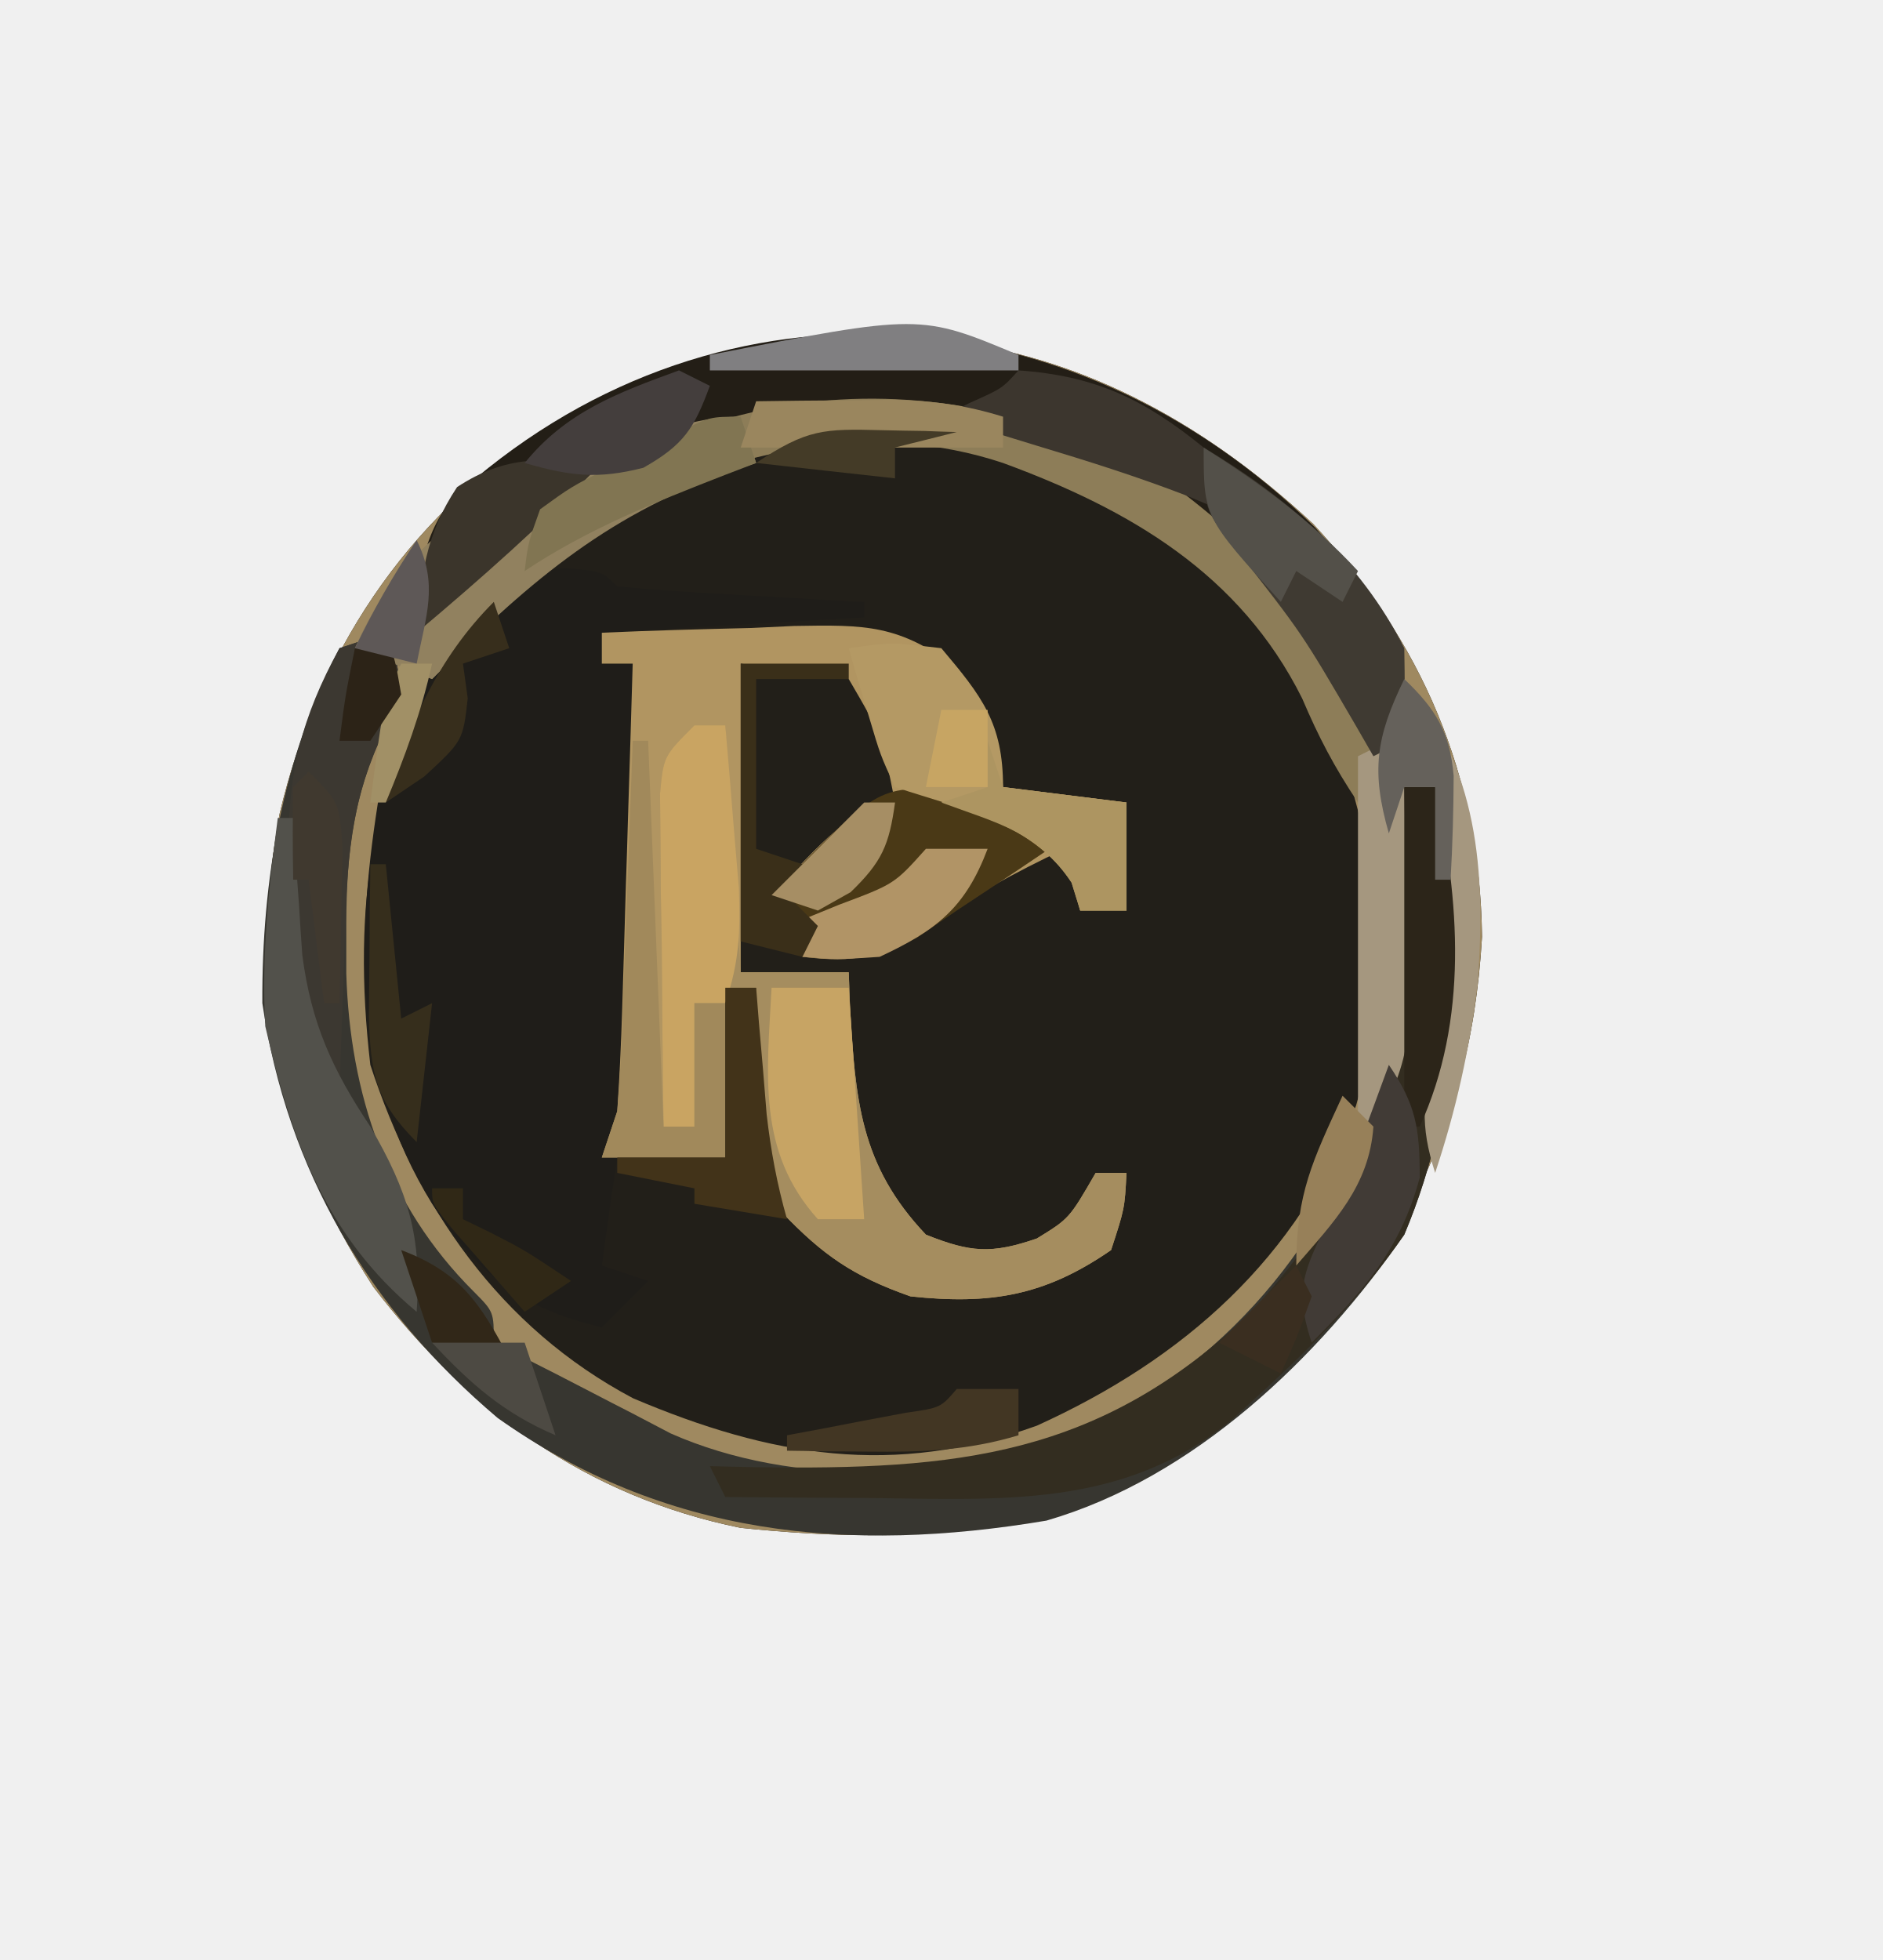
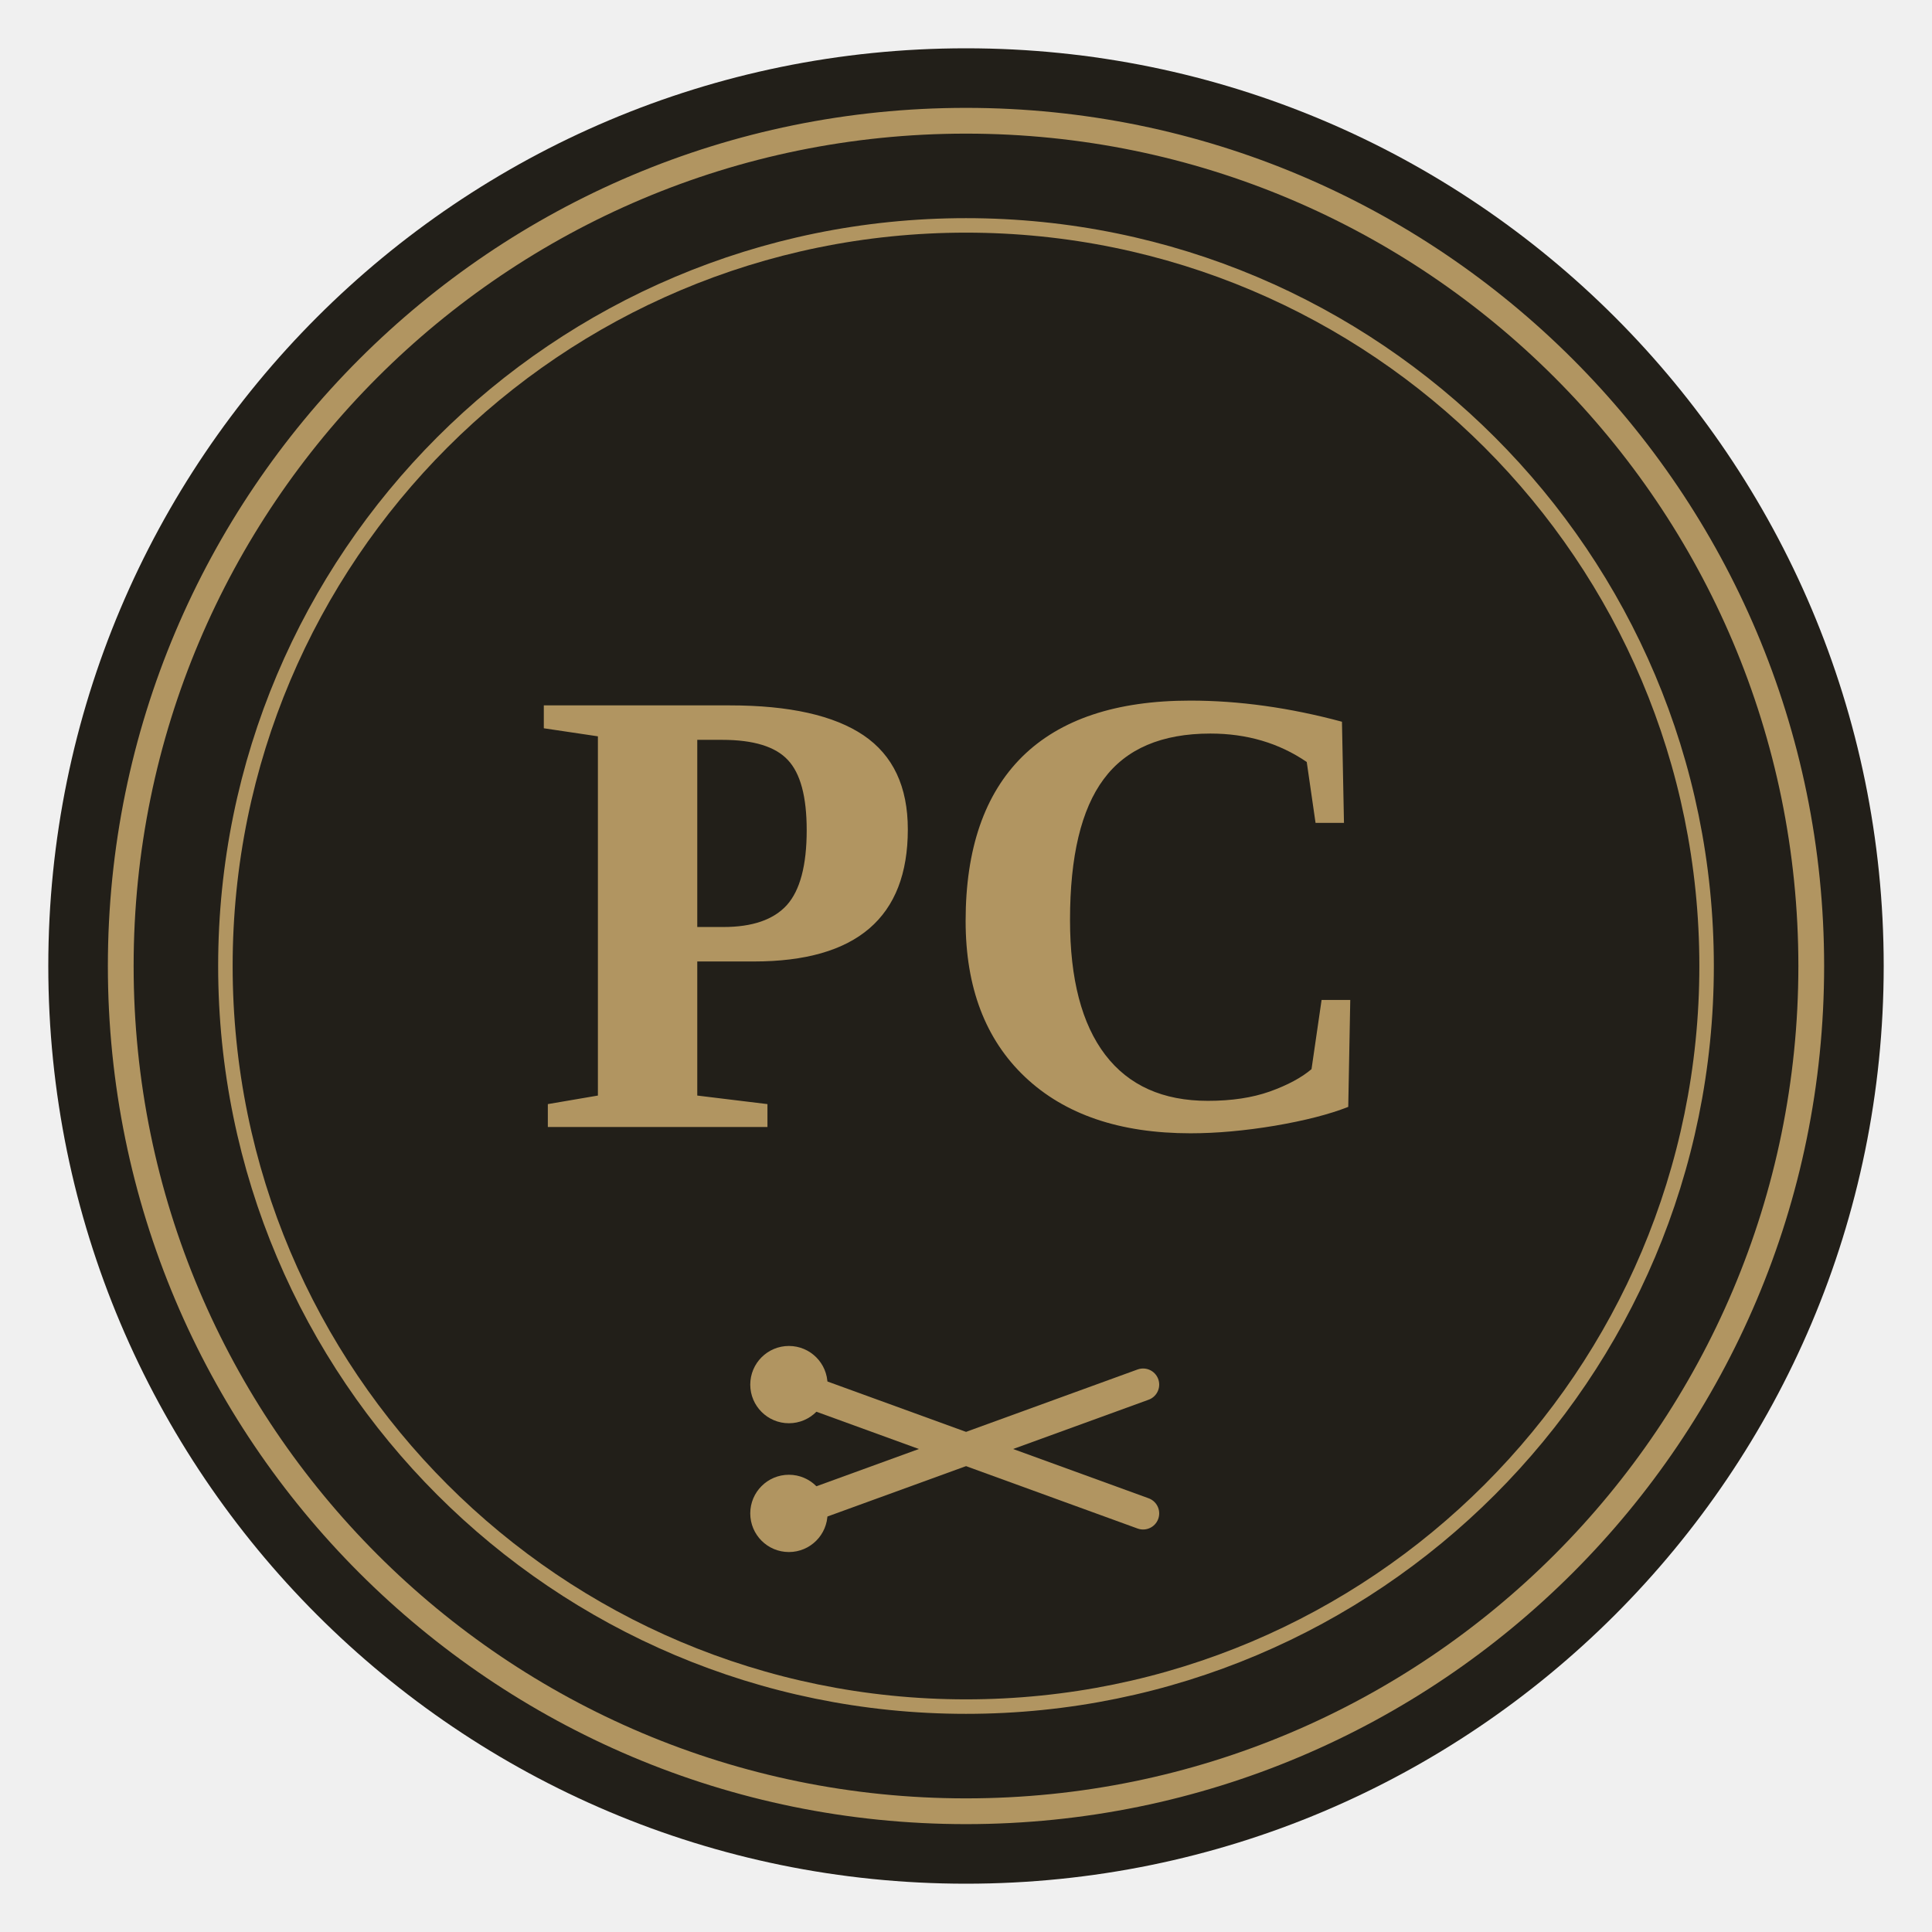
- <svg xmlns="http://www.w3.org/2000/svg" version="1.1" width="122" height="127">
-   <path d="M0 0 C7.06 7.63 10.8 16.29 10.94 26.75 C10.15 40.28 4.77 48.93 -5.14 57.9 C-14.57 65.56 -25.35 66.26 -37.1 65.05 C-47.08 63.02 -54.78 57.44 -60.91 49.43 C-67.28 39.54 -69.07 30.2 -66.98 18.79 C-64.54 8.47 -58.9 -0.2 -49.93 -6 C-32.07 -15.6 -15.18 -14.11 0 0 Z " fill="#221F19" transform="translate(85.09766,33.94922)" />
-   <path d="M0 0 C7.06 7.63 10.8 16.29 10.94 26.75 C10.15 40.28 4.77 48.93 -5.14 57.9 C-14.57 65.56 -25.35 66.26 -37.1 65.05 C-47.08 63.02 -54.78 57.44 -60.91 49.43 C-67.28 39.54 -69.07 30.2 -66.98 18.79 C-64.54 8.47 -58.9 -0.2 -49.93 -6 C-32.07 -15.6 -15.18 -14.11 0 0 Z M-55.1 7.05 C-61.13 15.5 -62.29 24.83 -61.1 35.05 C-58.08 44.26 -52.72 52.07 -44.08 56.65 C-35.13 60.45 -27.18 61.77 -17.91 58.43 C-8.41 54.12 -0.98 47.58 2.78 37.68 C5.5 28.12 3.9 19.06 -0.1 10.05 C-4.43 3.41 -9.92 -0.74 -17.1 -3.95 C-18.07 -4.38 -19.04 -4.82 -20.04 -5.26 C-33.86 -8.36 -45.91 -3.45 -55.1 7.05 Z " fill="#9F8960" transform="translate(85.09766,33.94922)" />
-   <path d="M0 0 C2.44 0.19 2.44 0.19 3.44 1.19 C6.13 1.42 8.8 1.61 11.5 1.75 C12.64 1.81 12.64 1.81 13.8 1.88 C15.68 1.99 17.56 2.09 19.44 2.19 C19.44 2.52 19.44 2.85 19.44 3.19 C11.02 3.68 11.02 3.68 2.44 4.19 C2.44 4.85 2.44 5.51 2.44 6.19 C3.1 6.19 3.76 6.19 4.44 6.19 C4.46 10.26 4.48 14.34 4.49 18.41 C4.5 19.8 4.5 21.18 4.51 22.57 C4.53 24.56 4.53 26.56 4.54 28.55 C4.54 30.35 4.54 30.35 4.55 32.18 C4.44 35.19 4.44 35.19 3.44 38.19 C3.08 40.52 2.75 42.85 2.44 45.19 C3.43 45.52 4.42 45.85 5.44 46.19 C4.45 47.18 3.46 48.17 2.44 49.19 C-2.89 47.95 -5.66 45.7 -8.56 41.19 C-13.74 32.82 -13.51 23.87 -11.94 14.38 C-10.59 9.08 -5.87 0.43 0 0 Z " fill="#1F1D19" transform="translate(36.5625,36.8125)" />
-   <path d="M0 0 C3.23 -0.15 6.46 -0.23 9.69 -0.31 C10.6 -0.35 11.51 -0.4 12.45 -0.44 C17.12 -0.52 19.27 -0.55 23.09 2.34 C25.02 5.03 25.72 6.73 26 10 C28.64 10.33 31.28 10.66 34 11 C34 13.31 34 15.62 34 18 C33.01 18 32.02 18 31 18 C30.67 16.68 30.34 15.36 30 14 C26.76 15.54 23.86 17.1 20.94 19.19 C17.88 21.07 16.5 21.41 13 21 C12.34 19.68 11.68 18.36 11 17 C15.62 12.12 15.62 12.12 19 11 C18.14 6.67 18.14 6.67 16 3 C13.69 2.67 11.38 2.34 9 2 C9 8.6 9 15.2 9 22 C11.31 22 13.62 22 16 22 C16.03 22.72 16.05 23.45 16.08 24.2 C16.43 30.27 16.73 34.5 21 39 C23.89 40.16 25.25 40.26 28.19 39.25 C30.29 37.96 30.29 37.96 32 35 C32.66 35 33.32 35 34 35 C33.88 37.31 33.88 37.31 33 40 C28.69 42.98 25.16 43.55 20 43 C16.3 41.7 14.32 40.34 11.62 37.5 C9.36 32.63 9.66 28.28 10 23 C9.34 23 8.68 23 8 23 C8 26.63 8 30.26 8 34 C5.36 34 2.72 34 0 34 C0.33 33.01 0.66 32.02 1 31 C1.15 28.79 1.25 26.58 1.32 24.36 C1.38 22.42 1.38 22.42 1.44 20.43 C1.48 19.06 1.52 17.68 1.56 16.31 C1.61 14.93 1.65 13.55 1.69 12.16 C1.8 8.77 1.9 5.39 2 2 C1.34 2 0.68 2 0 2 C0 1.34 0 0.68 0 0 Z " fill="#B19561" transform="translate(39,41)" />
-   <path d="M0 0 C0.69 1.56 0.69 1.56 1 4 C0.52 5.03 0.05 6.05 -0.45 7.11 C-2.32 11.31 -2.58 15.13 -2.56 19.69 C-2.56 20.47 -2.56 21.26 -2.56 22.07 C-2.33 29.86 0.06 37.08 5.7 42.69 C7 44 7 44 7 46 C7.56 46.28 8.12 46.55 8.69 46.84 C10.27 47.63 11.84 48.44 13.4 49.25 C14.24 49.69 15.08 50.12 15.94 50.56 C16.77 51 17.61 51.43 18.46 51.88 C26.49 55.43 36.83 54.99 45 52 C55.42 46.66 61.37 38.9 65 28 C65.14 26.59 65.25 25.18 65.32 23.77 C65.36 22.97 65.4 22.16 65.44 21.34 C65.48 20.5 65.52 19.67 65.56 18.81 C65.63 17.55 65.63 17.55 65.69 16.25 C65.8 14.17 65.9 12.08 66 10 C66.66 10 67.32 10 68 10 C70.07 19.57 69.83 29.92 66 39 C60.45 47 52.37 54.76 42.81 57.53 C29.97 59.69 18.04 58.54 7.25 50.88 C-1.06 43.86 -6.42 34.82 -8 24 C-8.04 15.99 -6.7 8.14 -3 1 C-2.01 0.67 -1.02 0.34 0 0 Z " fill="#373630" transform="translate(25,41)" />
-   <path d="M0 0 C4.3 4.82 5.94 7.26 5.8 13.84 C4.81 14.33 4.81 14.33 3.8 14.84 C3.3 13.9 3.3 13.9 2.8 12.93 C-2.17 3.98 -7.64 -2.28 -17.52 -5.66 C-27.56 -8.28 -36.11 -8.44 -45.2 -3.16 C-49.96 -0.3 -54.06 3.17 -58.2 6.84 C-58.14 3.57 -58 0.89 -55.96 -1.79 C-39.24 -17.12 -15.9 -15.59 0 0 Z " fill="#231E16" transform="translate(85.20312,34.16016)" />
-   <path d="M0 0 C0.66 0 1.32 0 2 0 C2.33 5.28 2.66 10.56 3 16 C5.31 16 7.62 16 10 16 C10.04 17.09 10.04 17.09 10.08 18.2 C10.43 24.27 10.73 28.5 15 33 C17.89 34.16 19.25 34.26 22.19 33.25 C24.29 31.96 24.29 31.96 26 29 C26.66 29 27.32 29 28 29 C27.88 31.31 27.88 31.31 27 34 C22.69 36.98 19.16 37.55 14 37 C10.3 35.7 8.32 34.34 5.62 31.5 C3.36 26.63 3.66 22.28 4 17 C2.68 17.33 1.36 17.66 0 18 C0 20.64 0 23.28 0 26 C-0.66 26 -1.32 26 -2 26 C-2.06 22.04 -2.09 18.08 -2.12 14.12 C-2.14 13 -2.16 11.87 -2.18 10.71 C-2.18 9.63 -2.19 8.55 -2.2 7.45 C-2.21 6.45 -2.22 5.46 -2.23 4.43 C-2 2 -2 2 0 0 Z " fill="#A58D5F" transform="translate(45,47)" />
-   <path d="M0 0 C0.66 0 1.32 0 2 0 C4.07 9.57 3.83 19.92 0 29 C-2.63 32.78 -5.61 35.89 -9 39 C-9.69 39.63 -10.38 40.27 -11.09 40.92 C-18.16 46.8 -26.18 46.15 -35 46.06 C-35.87 46.06 -36.74 46.05 -37.64 46.05 C-39.76 46.04 -41.88 46.02 -44 46 C-44.33 45.34 -44.66 44.68 -45 44 C-43.53 44.03 -43.53 44.03 -42.04 44.07 C-29.03 44.25 -19.76 43.41 -9.98 34.07 C-4.62 28.27 -1.08 21.81 -0.68 13.77 C-0.62 12.57 -0.62 12.57 -0.56 11.34 C-0.52 10.5 -0.48 9.67 -0.44 8.81 C-0.37 7.55 -0.37 7.55 -0.31 6.25 C-0.2 4.17 -0.1 2.08 0 0 Z " fill="#332D20" transform="translate(91,51)" />
-   <path d="M0 0 C6.12 4.24 12.25 9.9 15 17 C14.81 20 14.81 20 14 22 C12.44 19.66 11.46 17.78 10.38 15.25 C6.35 7.18 -0.78 3.02 -9 0 C-17.39 -2.8 -26.25 -0.86 -34 3 C-37.63 5.74 -40.84 8.74 -44 12 C-44.66 12.66 -45.32 13.32 -46 14 C-48.48 13.01 -48.48 13.01 -51 12 C-49.71 9.12 -48.34 7.13 -46 5 C-46 6.65 -46 8.3 -46 10 C-45.54 9.48 -45.08 8.96 -44.6 8.43 C-32.34 -4.69 -16.42 -7.67 0 0 Z " fill="#8D7D58" transform="translate(74,30)" />
-   <path d="M0 0 C3.34 0.78 4.52 1.13 6.5 3.81 C4.51 5.16 2.51 6.49 0.5 7.81 C-0.35 8.39 -1.19 8.97 -2.06 9.56 C-4.78 10.96 -6.49 11.07 -9.5 10.81 C-10.16 9.49 -10.82 8.17 -11.5 6.81 C-4.63 -0.25 -4.63 -0.25 0 0 Z " fill="#4A3916" transform="translate(61.5,51.1875)" />
-   <path d="M0 0 C4.77 5.75 5.31 12.41 4.75 19.69 C4.24 23.97 3.36 27.91 2 32 C0.99 28.85 1.21 27.15 2 24 C2.08 22.63 2.11 21.26 2.1 19.89 C2.09 19.14 2.09 18.38 2.09 17.61 C2.08 16.83 2.07 16.05 2.06 15.25 C2.06 14.06 2.06 14.06 2.05 12.85 C2.04 10.9 2.02 8.95 2 7 C1.34 7 0.68 7 0 7 C0.02 8.25 0.05 9.51 0.07 10.8 C0.09 12.45 0.11 14.1 0.12 15.75 C0.15 16.99 0.15 16.99 0.18 18.25 C0.18 19.05 0.19 19.85 0.2 20.67 C0.21 21.41 0.22 22.14 0.23 22.89 C-0.03 25.3 -0.81 26.91 -2 29 C-2.33 29 -2.66 29 -3 29 C-3 21.08 -3 13.16 -3 5 C-2.34 4.67 -1.68 4.34 -1 4 C-0.35 1.98 -0.35 1.98 0 0 Z " fill="#A5977F" transform="translate(91,44)" />
-   <path d="M0 0 C2.75 -0.38 2.75 -0.38 6 0 C8.64 3.13 10 4.86 10 9 C12.64 9.33 15.28 9.66 18 10 C18 12.31 18 14.62 18 17 C17.01 17 16.02 17 15 17 C14.81 16.4 14.63 15.8 14.44 15.19 C11.87 11.27 7.28 10.43 3 9 C2.05 6.93 2.05 6.93 1.31 4.44 C1.06 3.61 0.81 2.78 0.55 1.93 C0.37 1.3 0.19 0.66 0 0 Z " fill="#B49964" transform="translate(55,42)" />
-   <path d="M0 0 C0.69 1.56 0.69 1.56 1 4 C0.29 5.5 0.29 5.5 -0.44 7.03 C-2.48 11.58 -2.56 16.01 -2.69 20.94 C-2.72 21.81 -2.76 22.69 -2.79 23.59 C-2.87 25.72 -2.94 27.86 -3 30 C-5.42 25.16 -6.21 21.75 -6.25 16.31 C-6.27 15.62 -6.29 14.92 -6.31 14.21 C-6.35 9.09 -5.47 5.5 -3 1 C-2.01 0.67 -1.02 0.34 0 0 Z " fill="#3C3831" transform="translate(25,41)" />
-   <path d="M0 0 C0.66 0 1.32 0 2 0 C2.2 2.25 2.38 4.5 2.56 6.75 C2.67 8 2.77 9.26 2.88 10.55 C2.98 13.39 2.91 15.34 2 18 C1.34 18 0.68 18 0 18 C0 20.64 0 23.28 0 26 C-0.66 26 -1.32 26 -2 26 C-2.06 22.04 -2.09 18.08 -2.12 14.12 C-2.14 13 -2.16 11.87 -2.18 10.71 C-2.18 9.63 -2.19 8.55 -2.2 7.45 C-2.21 6.45 -2.22 5.46 -2.23 4.43 C-2 2 -2 2 0 0 Z " fill="#C9A462" transform="translate(45,47)" />
-   <path d="M0 0 C5.41 3.22 10.13 7.27 13 13 C13.04 15 13.04 17 13 19 C12.34 19.33 11.68 19.66 11 20 C10.62 19.35 10.25 18.7 9.86 18.02 C6.38 12.05 6.38 12.05 2.12 6.62 C0 4 0 4 0 0 Z " fill="#3F3A32" transform="translate(78,29)" />
-   <path d="M0 0 C0.33 0 0.66 0 1 0 C1.07 1.21 1.07 1.21 1.15 2.45 C1.22 3.52 1.3 4.59 1.38 5.69 C1.44 6.74 1.51 7.8 1.59 8.89 C2.17 13.31 3.53 16.3 6 20 C8.45 24.23 9.35 27.1 9 32 C3.07 27.06 0.9 20.9 -0.81 13.5 C-1.06 8.92 -0.59 4.54 0 0 Z " fill="#52514B" transform="translate(18,53)" />
-   <path d="M0 0 C0.33 0.99 0.66 1.98 1 3 C0.06 3.31 0.06 3.31 -0.91 3.63 C-8.97 6.53 -14.05 11.02 -20 17 C-22.48 16.01 -22.48 16.01 -25 15 C-23.71 12.12 -22.34 10.13 -20 8 C-20 9.65 -20 11.3 -20 13 C-19.54 12.48 -19.08 11.96 -18.6 11.43 C-13.91 6.41 -7.37 0 0 0 Z " fill="#91815F" transform="translate(48,27)" />
-   <path d="M0 0 C0.33 0 0.66 0 1 0 C1.33 8.25 1.66 16.5 2 25 C2.66 25 3.32 25 4 25 C4 22.36 4 19.72 4 17 C4.66 17 5.32 17 6 17 C6 20.3 6 23.6 6 27 C3.36 27 0.72 27 -2 27 C-1.67 26.01 -1.34 25.02 -1 24 C-0.85 22.16 -0.75 20.31 -0.68 18.46 C-0.64 17.38 -0.6 16.31 -0.56 15.21 C-0.52 14.09 -0.48 12.97 -0.44 11.81 C-0.39 10.68 -0.35 9.55 -0.31 8.38 C-0.2 5.59 -0.1 2.8 0 0 Z " fill="#A1895B" transform="translate(41,48)" />
-   <path d="M0 0 C1.65 0 3.3 0 5 0 C5.33 4.95 5.66 9.9 6 15 C5.01 15 4.02 15 3 15 C-0.97 10.59 -0.29 5.57 0 0 Z " fill="#C7A464" transform="translate(50,64)" />
-   <path d="M0 0 C4.98 0.35 8.14 1.86 12 5 C12.88 7.25 12.88 7.25 13 9 C12.32 8.71 11.63 8.43 10.93 8.13 C7.72 6.89 4.48 5.87 1.19 4.88 C-0.55 4.35 -0.55 4.35 -2.33 3.8 C-3.21 3.54 -4.09 3.27 -5 3 C-4.36 2.69 -3.72 2.38 -3.06 2.06 C-1.06 1.17 -1.06 1.17 0 0 Z " fill="#3C362E" transform="translate(66,24)" />
-   <path d="M0 0 C0.66 0 1.32 0 2 0 C3.59 7.37 4.18 15.05 1 22 C0.67 22 0.34 22 0 22 C0 14.74 0 7.48 0 0 Z " fill="#2C2519" transform="translate(91,51)" />
-   <path d="M0 0 C1.77 2.6 2 4.12 2 7.31 C0.73 12.01 -1.62 14.6 -5 18 C-6.19 14.42 -5.43 13.29 -3.9 9.98 C-2.42 6.72 -1.24 3.36 0 0 Z " fill="#413B36" transform="translate(90,69)" />
-   <path d="M0 0 C-3.8 3.92 -7.82 7.49 -12 11 C-11.72 7.3 -11.45 4.68 -9.38 1.56 C-6.16 -0.55 -3.76 -0.29 0 0 Z " fill="#3B352B" transform="translate(39,30)" />
-   <path d="M0 0 C0.33 0.99 0.66 1.98 1 3 C3.64 3.33 6.28 3.66 9 4 C9 6.31 9 8.62 9 11 C8.01 11 7.02 11 6 11 C5.81 10.4 5.63 9.8 5.44 9.19 C3.28 5.9 0.65 5.35 -3 4 C-2.01 3.67 -1.02 3.34 0 3 C0 2.01 0 1.02 0 0 Z " fill="#AD9561" transform="translate(64,48)" />
-   <path d="M0 0 C0.66 0 1.32 0 2 0 C2.06 0.75 2.12 1.5 2.18 2.27 C2.27 3.25 2.35 4.24 2.44 5.25 C2.52 6.22 2.6 7.2 2.68 8.2 C2.95 10.56 3.35 12.72 4 15 C1.03 14.5 1.03 14.5 -2 14 C-2 13.67 -2 13.34 -2 13 C-3.65 12.67 -5.3 12.34 -7 12 C-7 11.67 -7 11.34 -7 11 C-4.69 11 -2.38 11 0 11 C0 7.37 0 3.74 0 0 Z " fill="#423319" transform="translate(47,64)" />
-   <path d="M0 0 C3.74 2.38 6.98 4.74 10 8 C9.67 8.66 9.34 9.32 9 10 C8.01 9.34 7.02 8.68 6 8 C5.67 8.66 5.34 9.32 5 10 C0 4.5 0 4.5 0 0 Z " fill="#535049" transform="translate(78,29)" />
-   <path d="M0 0 C1.32 0 2.64 0 4 0 C2.55 3.83 0.69 5.28 -3 7 C-5.81 7.19 -5.81 7.19 -8 7 C-8.33 6.34 -8.66 5.68 -9 5 C-7.89 4.55 -6.77 4.09 -5.62 3.62 C-2.04 2.28 -2.04 2.28 0 0 Z " fill="#B19466" transform="translate(60,55)" />
-   <path d="M0 0 C2.31 0 4.62 0 7 0 C7 0.33 7 0.66 7 1 C5.02 1 3.04 1 1 1 C1 4.63 1 8.26 1 12 C1.99 12.33 2.98 12.66 4 13 C3.67 13.66 3.34 14.32 3 15 C3.66 15.66 4.32 16.32 5 17 C4.67 17.66 4.34 18.32 4 19 C2.68 18.67 1.36 18.34 0 18 C0 12.06 0 6.12 0 0 Z " fill="#3A2F19" transform="translate(48,43)" />
-   <path d="M0 0 C0.33 0.99 0.66 1.98 1 3 C0.34 3.25 -0.33 3.51 -1.01 3.77 C-5.57 5.55 -9.91 7.27 -14 10 C-13.78 8.17 -13.78 8.17 -13 6 C-11 4.55 -11 4.55 -8.56 3.31 C-7.76 2.9 -6.96 2.48 -6.13 2.05 C-5.43 1.7 -4.72 1.36 -4 1 C-2 0 -2 0 0 0 Z " fill="#817552" transform="translate(48,27)" />
-   <path d="M0 0 C0.66 0.33 1.32 0.66 2 1 C0.98 3.78 0.3 4.83 -2.31 6.31 C-5.29 7.07 -7.07 6.84 -10 6 C-7.31 2.68 -3.95 1.44 0 0 Z " fill="#443E3D" transform="translate(44,24)" />
-   <path d="M0 0 C1.92 -0.03 3.83 -0.05 5.75 -0.06 C7.35 -0.08 7.35 -0.08 8.98 -0.1 C11.53 -0.02 13.58 0.25 16 1 C16 1.66 16 2.32 16 3 C10.39 3 4.78 3 -1 3 C-0.67 2.01 -0.34 1.02 0 0 Z " fill="#9A865E" transform="translate(49,26)" />
-   <path d="M0 0 C0 0.33 0 0.66 0 1 C-6.6 1 -13.2 1 -20 1 C-20 0.67 -20 0.34 -20 0 C-6.37 -2.67 -6.37 -2.67 0 0 Z " fill="#807F81" transform="translate(66,23)" />
-   <path d="M0 0 C0.33 0 0.66 0 1 0 C1.33 3.3 1.66 6.6 2 10 C2.66 9.67 3.32 9.34 4 9 C3.67 11.97 3.34 14.94 3 18 C0.34 15.34 0.02 13.6 -0.1 9.86 C-0.09 8.69 -0.07 7.52 -0.06 6.31 C-0.05 5.13 -0.04 3.95 -0.04 2.74 C-0.02 1.83 -0.01 0.93 0 0 Z " fill="#362E1C" transform="translate(24,56)" />
-   <path d="M0 0 C2.05 1.96 2.95 3.43 3.2 6.27 C3.19 8.52 3.13 10.75 3 13 C2.67 13 2.34 13 2 13 C2 11.02 2 9.04 2 7 C1.34 7 0.68 7 0 7 C-0.33 7.99 -0.66 8.98 -1 10 C-2.16 5.95 -1.84 3.78 0 0 Z " fill="#65615B" transform="translate(91,44)" />
-   <path d="M0 0 C0.33 0.99 0.66 1.98 1 3 C0.01 3.33 -0.98 3.66 -2 4 C-1.9 4.74 -1.79 5.48 -1.69 6.25 C-2 9 -2 9 -4.5 11.31 C-5.74 12.15 -5.74 12.15 -7 13 C-5.6 8.11 -3.66 3.66 0 0 Z " fill="#372E1C" transform="translate(32,39)" />
-   <path d="M0 0 C1.32 0 2.64 0 4 0 C4 0.99 4 1.98 4 3 C0.69 4 -2.3 4.1 -5.75 4.06 C-6.73 4.05 -7.72 4.04 -8.73 4.04 C-9.48 4.02 -10.23 4.01 -11 4 C-11 3.67 -11 3.34 -11 3 C-10.29 2.87 -9.58 2.73 -8.85 2.6 C-7.93 2.42 -7.01 2.24 -6.06 2.06 C-4.69 1.8 -4.69 1.8 -3.29 1.54 C-1.05 1.22 -1.05 1.22 0 0 Z " fill="#423623" transform="translate(62,90)" />
-   <path d="M0 0 C0.66 0 1.32 0 2 0 C1.62 2.76 1.16 3.84 -0.88 5.81 C-1.58 6.2 -2.28 6.6 -3 7 C-3.99 6.67 -4.98 6.34 -6 6 C-4 4 -2 2 0 0 Z " fill="#A68E64" transform="translate(56,52)" />
-   <path d="M0 0 C0.66 0.66 1.32 1.32 2 2 C1.73 5.85 -0.56 8.17 -3 11 C-3 6.33 -1.93 4.18 0 0 Z " fill="#978059" transform="translate(87,71)" />
-   <path d="M0 0 C2 2 2 2 2.2 5.04 C2.17 6.22 2.15 7.41 2.12 8.62 C2.11 9.81 2.09 11 2.07 12.23 C2.05 13.14 2.02 14.06 2 15 C1.67 15 1.34 15 1 15 C0.67 12.36 0.34 9.72 0 7 C-0.33 7 -0.66 7 -1 7 C-1.04 5 -1.04 3 -1 1 C-0.67 0.67 -0.34 0.34 0 0 Z " fill="#40392F" transform="translate(20,50)" />
-   <path d="M0 0 C3.83 1.45 5.12 3.43 7 7 C5.35 6.67 3.7 6.34 2 6 C1.34 4.02 0.68 2.04 0 0 Z " fill="#312718" transform="translate(26,81)" />
-   <path d="M0 0 C1.98 0 3.96 0 6 0 C6.66 1.98 7.32 3.96 8 6 C4.63 4.56 2.49 2.67 0 0 Z " fill="#4D4A43" transform="translate(28,87)" />
-   <path d="M0 0 C0.66 0 1.32 0 2 0 C2 0.66 2 1.32 2 2 C2.6 2.29 3.2 2.58 3.81 2.88 C6 4 6 4 9 6 C8.01 6.66 7.02 7.32 6 8 C5 6.86 4 5.71 3 4.56 C2.44 3.92 1.89 3.29 1.31 2.63 C0 1 0 1 0 0 Z " fill="#302816" transform="translate(28,77)" />
-   <path d="M0 0 C0.9 0.02 1.8 0.04 2.73 0.05 C3.42 0.08 4.1 0.1 4.81 0.12 C3.49 0.45 2.17 0.79 0.81 1.12 C0.81 1.79 0.81 2.45 0.81 3.12 C-2.16 2.8 -5.13 2.46 -8.19 2.12 C-4.87 -0.08 -3.84 -0.1 0 0 Z " fill="#443B27" transform="translate(57.1875,27.875)" />
-   <path d="M0 0 C0.99 0 1.98 0 3 0 C3 1.65 3 3.3 3 5 C1.68 5 0.36 5 -1 5 C-0.67 3.35 -0.34 1.7 0 0 Z " fill="#C7A563" transform="translate(61,46)" />
-   <path d="M0 0 C0.33 0.66 0.66 1.32 1 2 C0.06 4.62 0.06 4.62 -1 7 C-2.32 6.34 -3.64 5.68 -5 5 C-3.35 3.35 -1.7 1.7 0 0 Z " fill="#3A2E20" transform="translate(84,82)" />
-   <path d="M0 0 C0.66 0 1.32 0 2 0 C1.3 3.15 0.24 6.03 -1 9 C-1.33 9 -1.66 9 -2 9 C-1.12 2.25 -1.12 2.25 0 0 Z " fill="#A19066" transform="translate(26,43)" />
-   <path d="M0 0 C0.62 1.81 0.62 1.81 1 4 C0.01 5.48 0.01 5.48 -1 7 C-1.66 7 -2.32 7 -3 7 C-2.62 4.06 -2.62 4.06 -2 1 C-1.34 0.67 -0.68 0.34 0 0 Z " fill="#2C2317" transform="translate(25,41)" />
-   <path d="M0 0 C1.43 2.86 0.6 4.93 0 8 C-1.32 7.67 -2.64 7.34 -4 7 C-2.8 4.51 -1.55 2.32 0 0 Z " fill="#5E5857" transform="translate(27,35)" />
-   <path d="" fill="#FFFFFF" transform="translate(0,0)" />
-   <path d="" fill="#FFFFFF" transform="translate(0,0)" />
-   <path d="" fill="#FFFFFF" transform="translate(0,0)" />
-   <path d="" fill="#FFFFFF" transform="translate(0,0)" />
-   <path d="" fill="#FFFFFF" transform="translate(0,0)" />
-   <path d="" fill="#FFFFFF" transform="translate(0,0)" />
-   <path d="" fill="#FFFFFF" transform="translate(0,0)" />
-   <path d="" fill="#FFFFFF" transform="translate(0,0)" />
-   <path d="" fill="#FFFFFF" transform="translate(0,0)" />
-   <path d="" fill="#FFFFFF" transform="translate(0,0)" />
-   <path d="" fill="#FFFFFF" transform="translate(0,0)" />
-   <path d="" fill="#FFFFFF" transform="translate(0,0)" />
-   <path d="" fill="#00FFFF" transform="translate(0,0)" />
-   <path d="" fill="#FFFFFF" transform="translate(0,0)" />
-   <path d="" fill="#FFFFFF" transform="translate(0,0)" />
-   <path d="" fill="#FFFFFF" transform="translate(0,0)" />
-   <path d="" fill="#FFFFFF" transform="translate(0,0)" />
-   <path d="" fill="#FFFFFF" transform="translate(0,0)" />
-   <path d="" fill="#00FFFF" transform="translate(0,0)" />
-   <path d="" fill="#FFFFFF" transform="translate(0,0)" />
-   <path d="" fill="#FFFFFF" transform="translate(0,0)" />
-   <path d="" fill="#FFFFFF" transform="translate(0,0)" />
-   <path d="" fill="#FFFFFE" transform="translate(0,0)" />
-   <path d="" fill="#FFFFFF" transform="translate(0,0)" />
-   <path d="" fill="#FFFFFF" transform="translate(0,0)" />
-   <path d="" fill="#FFFFFF" transform="translate(0,0)" />
-   <path d="" fill="#FFFFFF" transform="translate(0,0)" />
-   <path d="" fill="#FFFFFF" transform="translate(0,0)" />
-   <path d="" fill="#FFFFFF" transform="translate(0,0)" />
-   <path d="" fill="#FFFFFF" transform="translate(0,0)" />
-   <path d="" fill="#FFFFFF" transform="translate(0,0)" />
-   <path d="" fill="#FFFFFF" transform="translate(0,0)" />
-   <path d="" fill="#FFFFFF" transform="translate(0,0)" />
-   <path d="" fill="#FFFFFF" transform="translate(0,0)" />
-   <path d="" fill="#FFFFFF" transform="translate(0,0)" />
-   <path d="" fill="#FFFFFF" transform="translate(0,0)" />
-   <path d="" fill="#FFFFFF" transform="translate(0,0)" />
-   <path d="" fill="#FFFFFF" transform="translate(0,0)" />
-   <path d="" fill="#FFFFFF" transform="translate(0,0)" />
-   <path d="" fill="#FFFFFF" transform="translate(0,0)" />
-   <path d="" fill="#FFFFFF" transform="translate(0,0)" />
-   <path d="" fill="#FFFFFF" transform="translate(0,0)" />
-   <path d="" fill="#FFFFFF" transform="translate(0,0)" />
-   <path d="" fill="#FFFFFF" transform="translate(0,0)" />
-   <path d="" fill="#FFFFFF" transform="translate(0,0)" />
-   <path d="" fill="#FFFFFF" transform="translate(0,0)" />
-   <path d="" fill="#FFFFFF" transform="translate(0,0)" />
-   <path d="" fill="#FFFFFF" transform="translate(0,0)" />
-   <path d="" fill="#FFFFFF" transform="translate(0,0)" />
-   <path d="" fill="#FFFFFF" transform="translate(0,0)" />
-   <path d="" fill="#FFFFFF" transform="translate(0,0)" />
-   <path d="" fill="#FFFFFF" transform="translate(0,0)" />
-   <path d="" fill="#FFFFFF" transform="translate(0,0)" />
-   <path d="" fill="#FFFFFF" transform="translate(0,0)" />
-   <path d="" fill="#FFFFFF" transform="translate(0,0)" />
-   <path d="" fill="#FFFFFF" transform="translate(0,0)" />
-   <path d="" fill="#FFFFFF" transform="translate(0,0)" />
-   <path d="" fill="#FFFFFF" transform="translate(0,0)" />
-   <path d="" fill="#FFFFFF" transform="translate(0,0)" />
-   <path d="" fill="#FFFFFF" transform="translate(0,0)" />
-   <path d="" fill="#FFFFFF" transform="translate(0,0)" />
+ <svg xmlns="http://www.w3.org/2000/svg" viewBox="0 0 120 120" width="120" height="120">
+   <defs>
+     <style>
+       .pc-ink   { fill: #221F19; }
+       .pc-brass { fill: #B19561; }
+       .pc-brass-stroke { stroke: #B19561; }
+     </style>
+   </defs>
+   <circle cx="60" cy="60" r="57" fill="#221F19" />
+   <circle cx="60" cy="60" r="52.5" fill="none" stroke="#B19561" stroke-width="1.6" />
+   <circle cx="60" cy="60" r="46" fill="none" stroke="#B19561" stroke-width="0.9" />
+   <g fill="#B19561" font-family="Georgia, 'Times New Roman', serif">
+     <text x="60" y="70" text-anchor="middle" font-size="40" font-weight="600" letter-spacing="0.5">PC</text>
+   </g>
+   <g transform="translate(60,90)" stroke="#B19561" stroke-width="2" fill="none" stroke-linecap="round">
+     <line x1="-11" y1="-4" x2="11" y2="4" />
+     <line x1="-11" y1="4" x2="11" y2="-4" />
+     <circle cx="-11" cy="-4" r="2.4" fill="#B19561" stroke="none" />
+     <circle cx="-11" cy="4" r="2.4" fill="#B19561" stroke="none" />
+   </g>
</svg>
